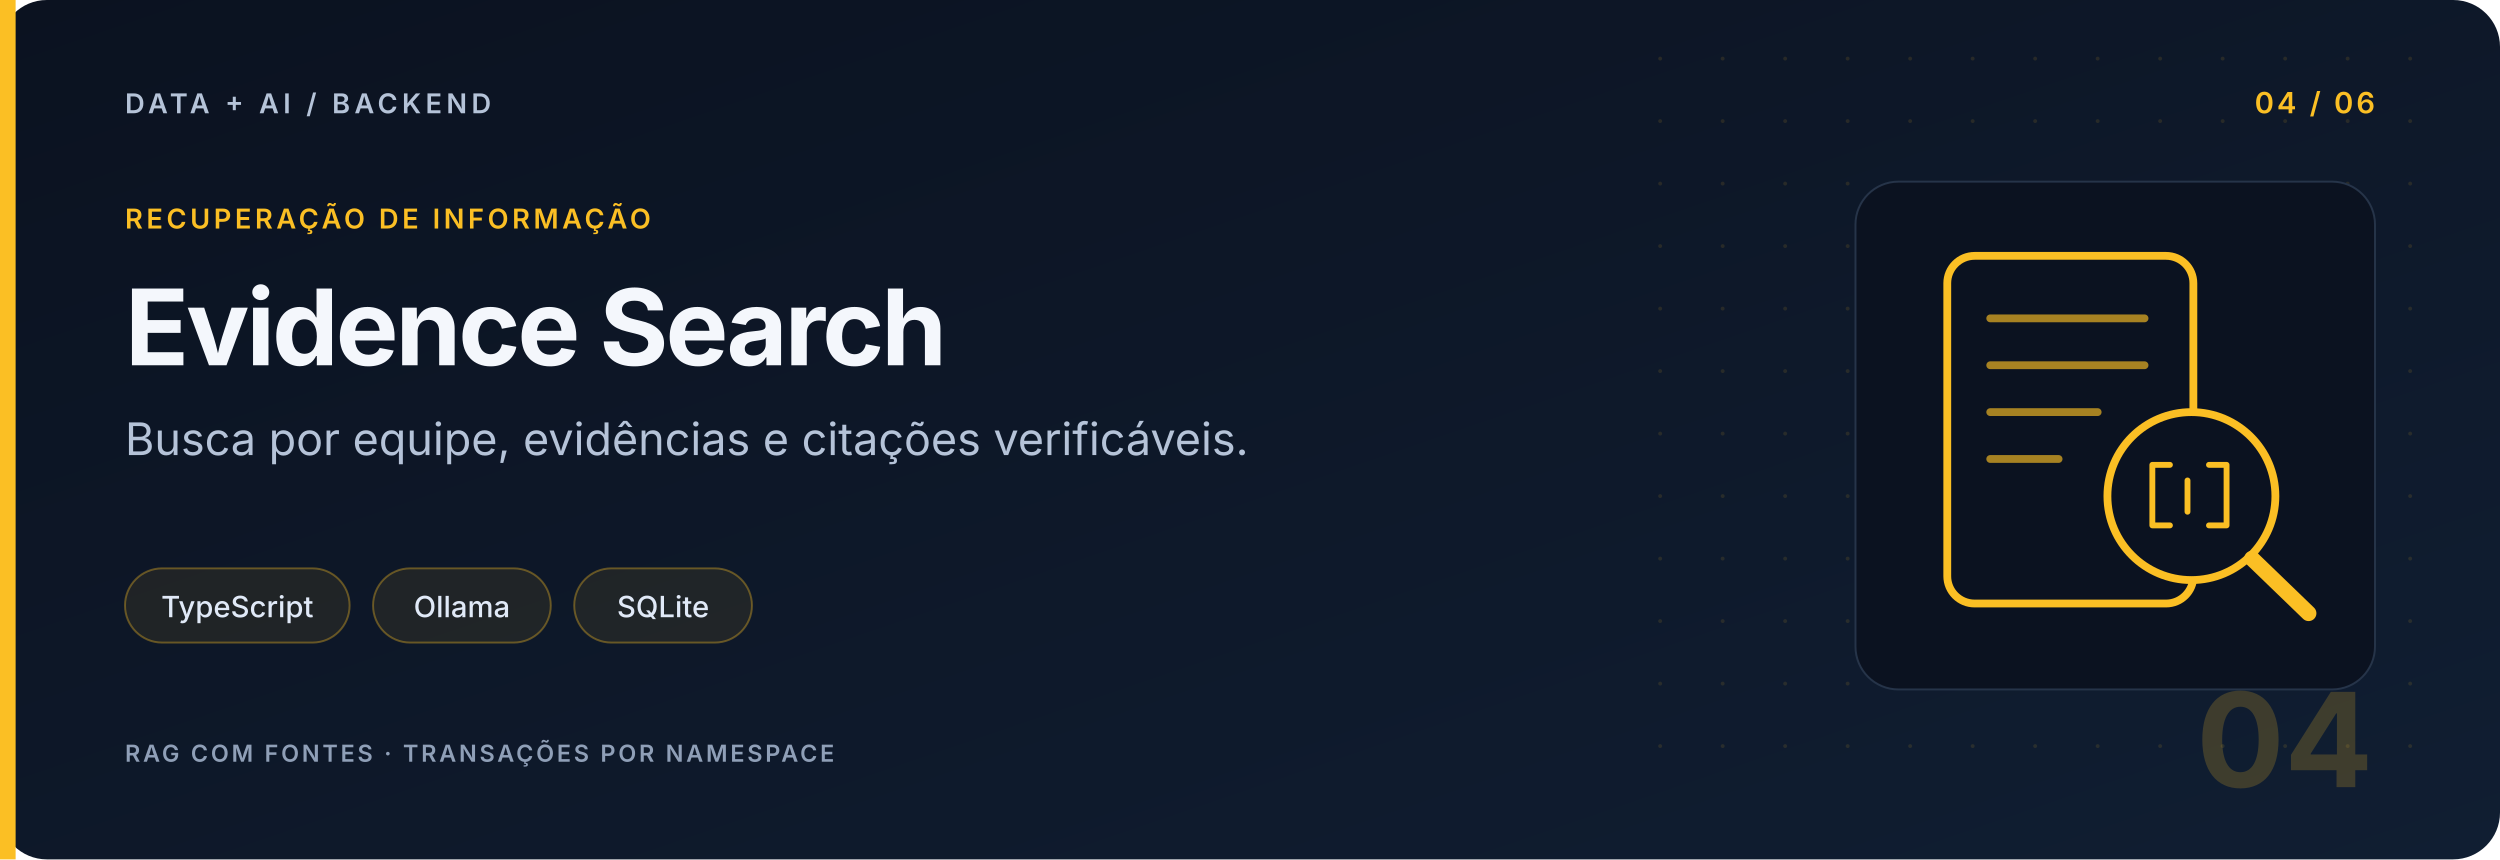
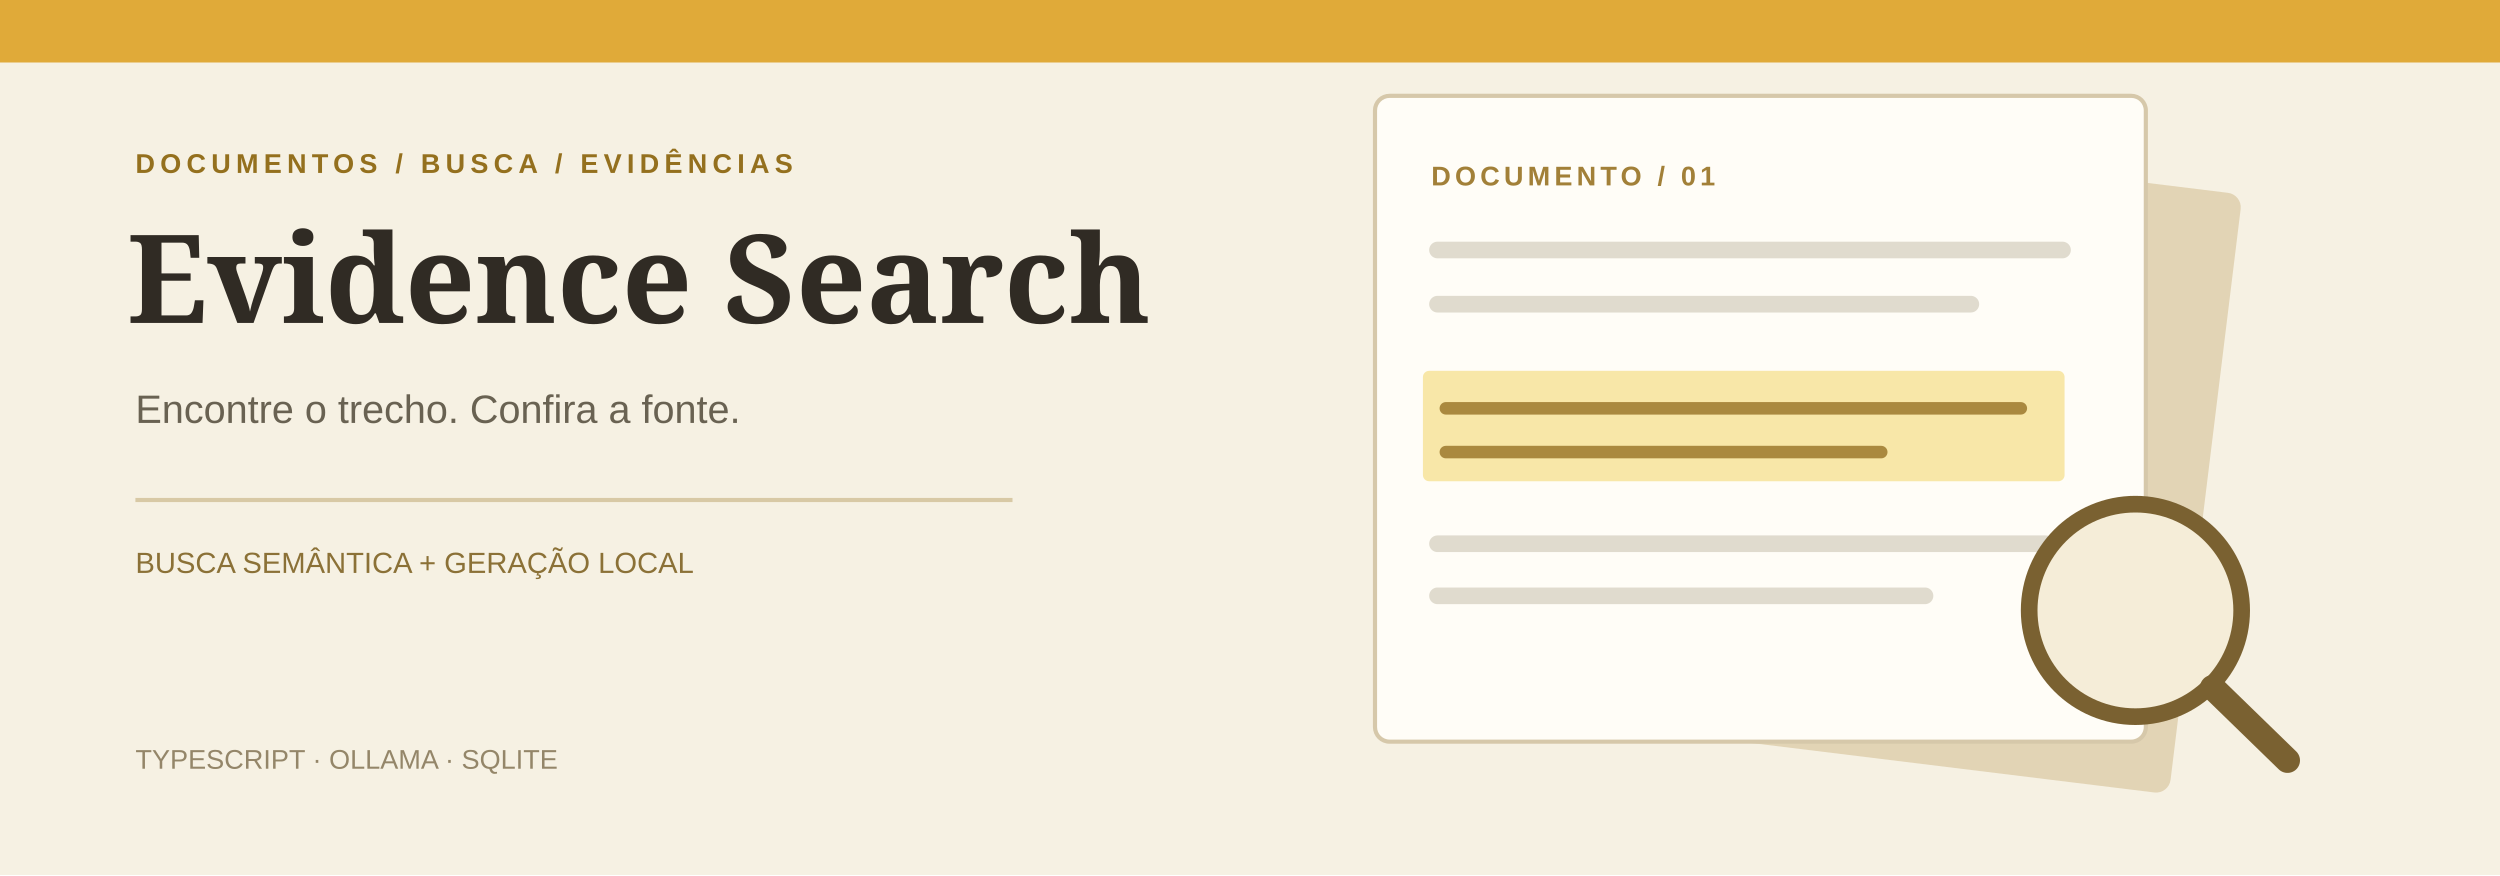
- <svg xmlns="http://www.w3.org/2000/svg" width="1280" height="440" viewBox="0 0 1280 440" role="img" aria-labelledby="title description">
-   <g font-family="'Segoe UI', Inter, Arial, sans-serif">
-     <defs>
-       <linearGradient id="background" x1="0" y1="0" x2="1" y2="1">
-         <stop stop-color="#0b1220" />
-         <stop offset="1" stop-color="#101e32" />
-       </linearGradient>
-     </defs>
-     <rect x="0" y="0" width="1280" height="440" rx="24" fill="url(#background)" stroke="none" />
-     <rect x="0" y="0" width="8" height="440" rx="0" fill="#fbbf24" stroke="none" />
-     <circle cx="850" cy="30" r="1" fill="#fbbf24" opacity=".11" />
-     <circle cx="850" cy="62" r="1" fill="#fbbf24" opacity=".11" />
-     <circle cx="850" cy="94" r="1" fill="#fbbf24" opacity=".11" />
-     <circle cx="850" cy="126" r="1" fill="#fbbf24" opacity=".11" />
-     <circle cx="850" cy="158" r="1" fill="#fbbf24" opacity=".11" />
-     <circle cx="850" cy="190" r="1" fill="#fbbf24" opacity=".11" />
-     <circle cx="850" cy="222" r="1" fill="#fbbf24" opacity=".11" />
-     <circle cx="850" cy="254" r="1" fill="#fbbf24" opacity=".11" />
-     <circle cx="850" cy="286" r="1" fill="#fbbf24" opacity=".11" />
-     <circle cx="850" cy="318" r="1" fill="#fbbf24" opacity=".11" />
-     <circle cx="850" cy="350" r="1" fill="#fbbf24" opacity=".11" />
-     <circle cx="850" cy="382" r="1" fill="#fbbf24" opacity=".11" />
-     <circle cx="882" cy="30" r="1" fill="#fbbf24" opacity=".11" />
-     <circle cx="882" cy="62" r="1" fill="#fbbf24" opacity=".11" />
-     <circle cx="882" cy="94" r="1" fill="#fbbf24" opacity=".11" />
-     <circle cx="882" cy="126" r="1" fill="#fbbf24" opacity=".11" />
-     <circle cx="882" cy="158" r="1" fill="#fbbf24" opacity=".11" />
-     <circle cx="882" cy="190" r="1" fill="#fbbf24" opacity=".11" />
-     <circle cx="882" cy="222" r="1" fill="#fbbf24" opacity=".11" />
-     <circle cx="882" cy="254" r="1" fill="#fbbf24" opacity=".11" />
-     <circle cx="882" cy="286" r="1" fill="#fbbf24" opacity=".11" />
-     <circle cx="882" cy="318" r="1" fill="#fbbf24" opacity=".11" />
-     <circle cx="882" cy="350" r="1" fill="#fbbf24" opacity=".11" />
-     <circle cx="882" cy="382" r="1" fill="#fbbf24" opacity=".11" />
-     <circle cx="914" cy="30" r="1" fill="#fbbf24" opacity=".11" />
-     <circle cx="914" cy="62" r="1" fill="#fbbf24" opacity=".11" />
-     <circle cx="914" cy="94" r="1" fill="#fbbf24" opacity=".11" />
-     <circle cx="914" cy="126" r="1" fill="#fbbf24" opacity=".11" />
-     <circle cx="914" cy="158" r="1" fill="#fbbf24" opacity=".11" />
-     <circle cx="914" cy="190" r="1" fill="#fbbf24" opacity=".11" />
-     <circle cx="914" cy="222" r="1" fill="#fbbf24" opacity=".11" />
-     <circle cx="914" cy="254" r="1" fill="#fbbf24" opacity=".11" />
-     <circle cx="914" cy="286" r="1" fill="#fbbf24" opacity=".11" />
-     <circle cx="914" cy="318" r="1" fill="#fbbf24" opacity=".11" />
-     <circle cx="914" cy="350" r="1" fill="#fbbf24" opacity=".11" />
-     <circle cx="914" cy="382" r="1" fill="#fbbf24" opacity=".11" />
-     <circle cx="946" cy="30" r="1" fill="#fbbf24" opacity=".11" />
-     <circle cx="946" cy="62" r="1" fill="#fbbf24" opacity=".11" />
-     <circle cx="946" cy="94" r="1" fill="#fbbf24" opacity=".11" />
-     <circle cx="946" cy="126" r="1" fill="#fbbf24" opacity=".11" />
-     <circle cx="946" cy="158" r="1" fill="#fbbf24" opacity=".11" />
-     <circle cx="946" cy="190" r="1" fill="#fbbf24" opacity=".11" />
-     <circle cx="946" cy="222" r="1" fill="#fbbf24" opacity=".11" />
-     <circle cx="946" cy="254" r="1" fill="#fbbf24" opacity=".11" />
-     <circle cx="946" cy="286" r="1" fill="#fbbf24" opacity=".11" />
-     <circle cx="946" cy="318" r="1" fill="#fbbf24" opacity=".11" />
-     <circle cx="946" cy="350" r="1" fill="#fbbf24" opacity=".11" />
-     <circle cx="946" cy="382" r="1" fill="#fbbf24" opacity=".11" />
-     <circle cx="978" cy="30" r="1" fill="#fbbf24" opacity=".11" />
-     <circle cx="978" cy="62" r="1" fill="#fbbf24" opacity=".11" />
-     <circle cx="978" cy="94" r="1" fill="#fbbf24" opacity=".11" />
-     <circle cx="978" cy="126" r="1" fill="#fbbf24" opacity=".11" />
-     <circle cx="978" cy="158" r="1" fill="#fbbf24" opacity=".11" />
-     <circle cx="978" cy="190" r="1" fill="#fbbf24" opacity=".11" />
-     <circle cx="978" cy="222" r="1" fill="#fbbf24" opacity=".11" />
-     <circle cx="978" cy="254" r="1" fill="#fbbf24" opacity=".11" />
-     <circle cx="978" cy="286" r="1" fill="#fbbf24" opacity=".11" />
-     <circle cx="978" cy="318" r="1" fill="#fbbf24" opacity=".11" />
-     <circle cx="978" cy="350" r="1" fill="#fbbf24" opacity=".11" />
-     <circle cx="978" cy="382" r="1" fill="#fbbf24" opacity=".11" />
-     <circle cx="1010" cy="30" r="1" fill="#fbbf24" opacity=".11" />
-     <circle cx="1010" cy="62" r="1" fill="#fbbf24" opacity=".11" />
-     <circle cx="1010" cy="94" r="1" fill="#fbbf24" opacity=".11" />
-     <circle cx="1010" cy="126" r="1" fill="#fbbf24" opacity=".11" />
-     <circle cx="1010" cy="158" r="1" fill="#fbbf24" opacity=".11" />
-     <circle cx="1010" cy="190" r="1" fill="#fbbf24" opacity=".11" />
-     <circle cx="1010" cy="222" r="1" fill="#fbbf24" opacity=".11" />
-     <circle cx="1010" cy="254" r="1" fill="#fbbf24" opacity=".11" />
-     <circle cx="1010" cy="286" r="1" fill="#fbbf24" opacity=".11" />
-     <circle cx="1010" cy="318" r="1" fill="#fbbf24" opacity=".11" />
-     <circle cx="1010" cy="350" r="1" fill="#fbbf24" opacity=".11" />
-     <circle cx="1010" cy="382" r="1" fill="#fbbf24" opacity=".11" />
-     <circle cx="1042" cy="30" r="1" fill="#fbbf24" opacity=".11" />
-     <circle cx="1042" cy="62" r="1" fill="#fbbf24" opacity=".11" />
-     <circle cx="1042" cy="94" r="1" fill="#fbbf24" opacity=".11" />
-     <circle cx="1042" cy="126" r="1" fill="#fbbf24" opacity=".11" />
-     <circle cx="1042" cy="158" r="1" fill="#fbbf24" opacity=".11" />
-     <circle cx="1042" cy="190" r="1" fill="#fbbf24" opacity=".11" />
-     <circle cx="1042" cy="222" r="1" fill="#fbbf24" opacity=".11" />
-     <circle cx="1042" cy="254" r="1" fill="#fbbf24" opacity=".11" />
-     <circle cx="1042" cy="286" r="1" fill="#fbbf24" opacity=".11" />
-     <circle cx="1042" cy="318" r="1" fill="#fbbf24" opacity=".11" />
-     <circle cx="1042" cy="350" r="1" fill="#fbbf24" opacity=".11" />
-     <circle cx="1042" cy="382" r="1" fill="#fbbf24" opacity=".11" />
-     <circle cx="1074" cy="30" r="1" fill="#fbbf24" opacity=".11" />
-     <circle cx="1074" cy="62" r="1" fill="#fbbf24" opacity=".11" />
-     <circle cx="1074" cy="94" r="1" fill="#fbbf24" opacity=".11" />
-     <circle cx="1074" cy="126" r="1" fill="#fbbf24" opacity=".11" />
-     <circle cx="1074" cy="158" r="1" fill="#fbbf24" opacity=".11" />
-     <circle cx="1074" cy="190" r="1" fill="#fbbf24" opacity=".11" />
-     <circle cx="1074" cy="222" r="1" fill="#fbbf24" opacity=".11" />
-     <circle cx="1074" cy="254" r="1" fill="#fbbf24" opacity=".11" />
-     <circle cx="1074" cy="286" r="1" fill="#fbbf24" opacity=".11" />
-     <circle cx="1074" cy="318" r="1" fill="#fbbf24" opacity=".11" />
-     <circle cx="1074" cy="350" r="1" fill="#fbbf24" opacity=".11" />
-     <circle cx="1074" cy="382" r="1" fill="#fbbf24" opacity=".11" />
-     <circle cx="1106" cy="30" r="1" fill="#fbbf24" opacity=".11" />
-     <circle cx="1106" cy="62" r="1" fill="#fbbf24" opacity=".11" />
-     <circle cx="1106" cy="94" r="1" fill="#fbbf24" opacity=".11" />
-     <circle cx="1106" cy="126" r="1" fill="#fbbf24" opacity=".11" />
-     <circle cx="1106" cy="158" r="1" fill="#fbbf24" opacity=".11" />
-     <circle cx="1106" cy="190" r="1" fill="#fbbf24" opacity=".11" />
-     <circle cx="1106" cy="222" r="1" fill="#fbbf24" opacity=".11" />
-     <circle cx="1106" cy="254" r="1" fill="#fbbf24" opacity=".11" />
-     <circle cx="1106" cy="286" r="1" fill="#fbbf24" opacity=".11" />
-     <circle cx="1106" cy="318" r="1" fill="#fbbf24" opacity=".11" />
-     <circle cx="1106" cy="350" r="1" fill="#fbbf24" opacity=".11" />
-     <circle cx="1106" cy="382" r="1" fill="#fbbf24" opacity=".11" />
-     <circle cx="1138" cy="30" r="1" fill="#fbbf24" opacity=".11" />
-     <circle cx="1138" cy="62" r="1" fill="#fbbf24" opacity=".11" />
-     <circle cx="1138" cy="94" r="1" fill="#fbbf24" opacity=".11" />
-     <circle cx="1138" cy="126" r="1" fill="#fbbf24" opacity=".11" />
-     <circle cx="1138" cy="158" r="1" fill="#fbbf24" opacity=".11" />
-     <circle cx="1138" cy="190" r="1" fill="#fbbf24" opacity=".11" />
-     <circle cx="1138" cy="222" r="1" fill="#fbbf24" opacity=".11" />
-     <circle cx="1138" cy="254" r="1" fill="#fbbf24" opacity=".11" />
-     <circle cx="1138" cy="286" r="1" fill="#fbbf24" opacity=".11" />
-     <circle cx="1138" cy="318" r="1" fill="#fbbf24" opacity=".11" />
-     <circle cx="1138" cy="350" r="1" fill="#fbbf24" opacity=".11" />
-     <circle cx="1138" cy="382" r="1" fill="#fbbf24" opacity=".11" />
-     <circle cx="1170" cy="30" r="1" fill="#fbbf24" opacity=".11" />
-     <circle cx="1170" cy="62" r="1" fill="#fbbf24" opacity=".11" />
-     <circle cx="1170" cy="94" r="1" fill="#fbbf24" opacity=".11" />
-     <circle cx="1170" cy="126" r="1" fill="#fbbf24" opacity=".11" />
-     <circle cx="1170" cy="158" r="1" fill="#fbbf24" opacity=".11" />
-     <circle cx="1170" cy="190" r="1" fill="#fbbf24" opacity=".11" />
-     <circle cx="1170" cy="222" r="1" fill="#fbbf24" opacity=".11" />
-     <circle cx="1170" cy="254" r="1" fill="#fbbf24" opacity=".11" />
-     <circle cx="1170" cy="286" r="1" fill="#fbbf24" opacity=".11" />
-     <circle cx="1170" cy="318" r="1" fill="#fbbf24" opacity=".11" />
-     <circle cx="1170" cy="350" r="1" fill="#fbbf24" opacity=".11" />
-     <circle cx="1170" cy="382" r="1" fill="#fbbf24" opacity=".11" />
-     <circle cx="1202" cy="30" r="1" fill="#fbbf24" opacity=".11" />
-     <circle cx="1202" cy="62" r="1" fill="#fbbf24" opacity=".11" />
-     <circle cx="1202" cy="94" r="1" fill="#fbbf24" opacity=".11" />
-     <circle cx="1202" cy="126" r="1" fill="#fbbf24" opacity=".11" />
-     <circle cx="1202" cy="158" r="1" fill="#fbbf24" opacity=".11" />
-     <circle cx="1202" cy="190" r="1" fill="#fbbf24" opacity=".11" />
-     <circle cx="1202" cy="222" r="1" fill="#fbbf24" opacity=".11" />
-     <circle cx="1202" cy="254" r="1" fill="#fbbf24" opacity=".11" />
-     <circle cx="1202" cy="286" r="1" fill="#fbbf24" opacity=".11" />
-     <circle cx="1202" cy="318" r="1" fill="#fbbf24" opacity=".11" />
-     <circle cx="1202" cy="350" r="1" fill="#fbbf24" opacity=".11" />
-     <circle cx="1202" cy="382" r="1" fill="#fbbf24" opacity=".11" />
-     <circle cx="1234" cy="30" r="1" fill="#fbbf24" opacity=".11" />
-     <circle cx="1234" cy="62" r="1" fill="#fbbf24" opacity=".11" />
-     <circle cx="1234" cy="94" r="1" fill="#fbbf24" opacity=".11" />
-     <circle cx="1234" cy="126" r="1" fill="#fbbf24" opacity=".11" />
-     <circle cx="1234" cy="158" r="1" fill="#fbbf24" opacity=".11" />
-     <circle cx="1234" cy="190" r="1" fill="#fbbf24" opacity=".11" />
-     <circle cx="1234" cy="222" r="1" fill="#fbbf24" opacity=".11" />
-     <circle cx="1234" cy="254" r="1" fill="#fbbf24" opacity=".11" />
-     <circle cx="1234" cy="286" r="1" fill="#fbbf24" opacity=".11" />
-     <circle cx="1234" cy="318" r="1" fill="#fbbf24" opacity=".11" />
-     <circle cx="1234" cy="350" r="1" fill="#fbbf24" opacity=".11" />
-     <circle cx="1234" cy="382" r="1" fill="#fbbf24" opacity=".11" />
-     <text x="64" y="58" font-size="14" font-weight="600" fill="#b5c3d8" letter-spacing="2.2">DATA + AI / BACKEND</text>
-     <text x="1216" y="58" font-size="15" font-weight="600" fill="#fbbf24" text-anchor="end" letter-spacing="1.5">04 / 06</text>
-     <text x="64" y="117" font-size="14" font-weight="600" fill="#fbbf24" letter-spacing="1.8">RECUPERAÇÃO DE INFORMAÇÃO</text>
-     <text x="64" y="187" font-size="54" font-weight="700" fill="#f4f7fc" letter-spacing="-1.5">Evidence Search</text>
-     <text x="64" y="233" font-size="23" font-weight="400" fill="#b5c3d8">Busca por equipe, evidências e citações verificáveis.</text>
-     <rect x="950" y="93" width="266" height="260" rx="22" fill="#0b1220" stroke="#263449" />
-     <g transform="translate(965 103)">
-       <g fill="none" stroke="#fbbf24" stroke-width="4" stroke-linecap="round" stroke-linejoin="round">
-         <rect x="32" y="28" width="126" height="178" rx="14" />
-         <path d="M54 60h79M54 84h79M54 108h55M54 132h35" opacity=".65" />
-         <circle cx="157" cy="151" r="43" fill="#0b1220" />
-         <path d="m188 183 29 28" stroke-width="8" />
-         <path d="M146 135h-9v31h9m20-31h9v31h-9" stroke-width="3" />
-         <path d="M155 143v16" stroke-width="3" />
-       </g>
-     </g>
-     <text x="1215" y="403" font-size="67" font-weight="700" fill="#fbbf24" text-anchor="end" opacity=".2">04</text>
-     <text x="64" y="390" font-size="12" font-weight="600" fill="#8f9fb7" letter-spacing="1.4">RAG COM FONTES · TRANSAÇÕES POR NAMESPACE</text>
-     <rect x="64" y="291" width="115" height="38" rx="19" fill="#fbbf24" stroke="#fbbf24" fill-opacity=".08" stroke-opacity=".35" />
-     <text x="121.5" y="316" font-size="15" font-weight="500" fill="#e0e9f7" text-anchor="middle">TypeScript</text>
-     <rect x="191" y="291" width="91" height="38" rx="19" fill="#fbbf24" stroke="#fbbf24" fill-opacity=".08" stroke-opacity=".35" />
-     <text x="236.5" y="316" font-size="15" font-weight="500" fill="#e0e9f7" text-anchor="middle">Ollama</text>
-     <rect x="294" y="291" width="91" height="38" rx="19" fill="#fbbf24" stroke="#fbbf24" fill-opacity=".08" stroke-opacity=".35" />
-     <text x="339.5" y="316" font-size="15" font-weight="500" fill="#e0e9f7" text-anchor="middle">SQLite</text>
+ <svg xmlns="http://www.w3.org/2000/svg" width="1200" height="420" viewBox="0 0 1200 420" role="img" aria-label="Evidence Search: respostas com fontes">
+   <rect width="1200" height="420" fill="#f6f1e3" />
+   <path d="M0 0 H1200 V30 H0Z" fill="#e0aa39" />
+   <text x="65" y="83" font-family="'Segoe UI',Arial,sans-serif" font-size="13" font-weight="700" letter-spacing="2.5" fill="#94701e">DOCUMENTOS / BUSCA / EVIDÊNCIAS</text>
+   <text x="61" y="155" font-family="Georgia,serif" font-size="59" font-weight="700" fill="#302b24">Evidence Search</text>
+   <text x="65" y="203" font-family="'Segoe UI',Arial,sans-serif" font-size="19" fill="#696252">Encontre o trecho. Confira a fonte.</text>
+   <path d="M65 240 H486" stroke="#d8c9a5" stroke-width="2" />
+   <text x="65" y="275" font-family="'Segoe UI',Arial,sans-serif" font-size="14" fill="#8b7137">BUSCA SEMÂNTICA  +  GERAÇÃO LOCAL</text>
+   <text x="65" y="369" font-family="'Segoe UI',Arial,sans-serif" font-size="13" fill="#948669">TYPESCRIPT · OLLAMA · SQLITE</text>
+   <g transform="translate(660 46)">
+     <rect x="50" y="25" width="350" height="290" rx="7" fill="#e2d4b5" transform="rotate(7 225 170)" />
+     <rect x="0" y="0" width="370" height="310" rx="7" fill="#fffdf7" stroke="#d6c8aa" stroke-width="2" />
+     <text x="27" y="43" font-family="'Segoe UI',Arial,sans-serif" font-size="13" font-weight="700" letter-spacing="2" fill="#a28038">DOCUMENTO / 01</text>
+     <path d="M30 74 H330 M30 100 H286" stroke="#e0dbce" stroke-width="8" stroke-linecap="round" />
+     <rect x="23" y="132" width="308" height="53" rx="3" fill="#f8e7a8" />
+     <path d="M34 150 H310 M34 171 H243" stroke="#aa893f" stroke-width="6" stroke-linecap="round" />
+     <path d="M30 215 H322 M30 240 H264" stroke="#e0dbce" stroke-width="8" stroke-linecap="round" />
+     <circle cx="365" cy="247" r="51" fill="#f5edd8" stroke="#7a6131" stroke-width="8" />
+     <path d="M402 284 L438 319" stroke="#7a6131" stroke-width="12" stroke-linecap="round" />
  </g>
</svg>
